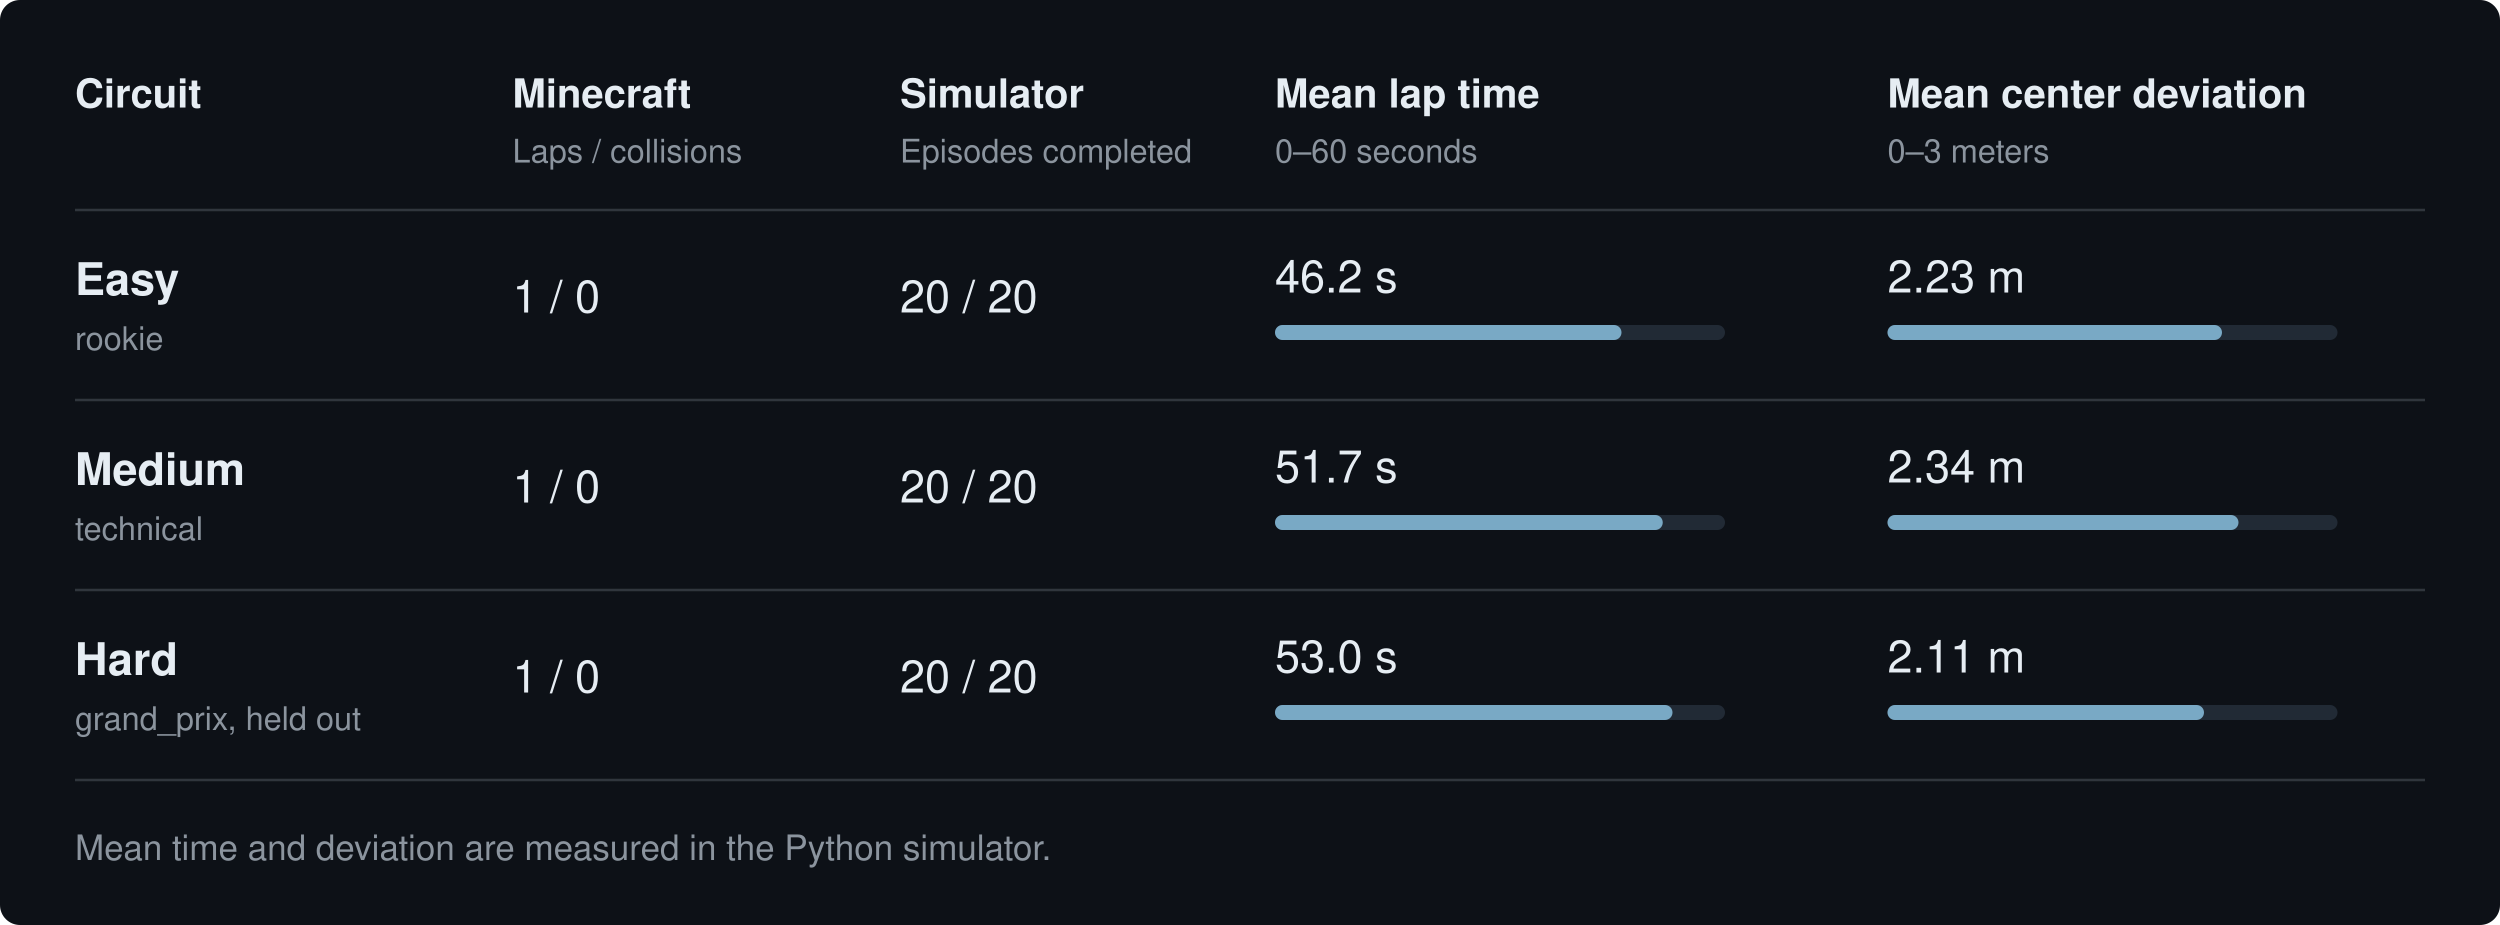
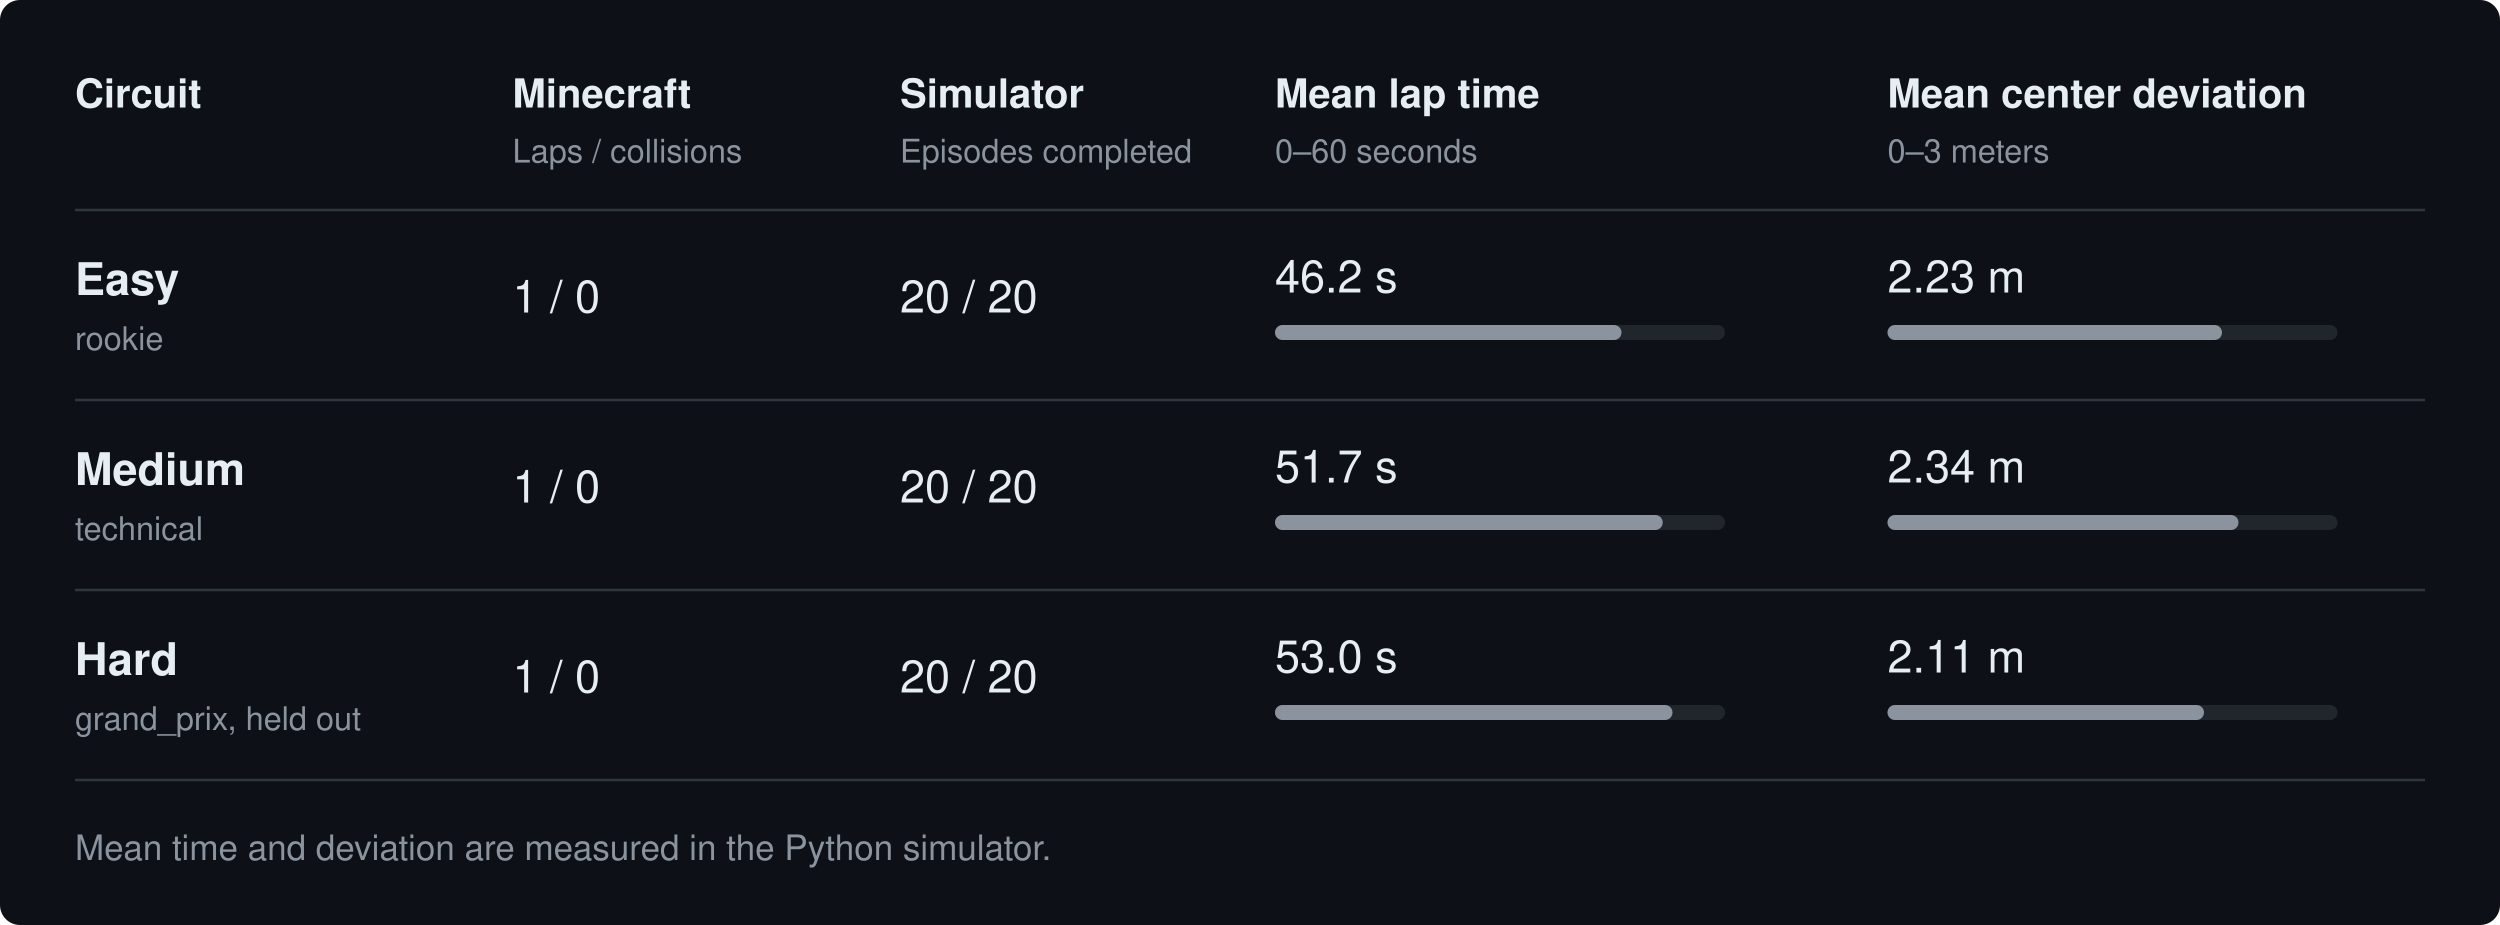
<svg xmlns="http://www.w3.org/2000/svg" width="1000" height="370" viewBox="0 0 1000 370" role="img" aria-labelledby="title desc">
  <rect width="1000" height="370" rx="8" fill="#0d1117" />
  <g font-family="-apple-system,BlinkMacSystemFont,Segoe UI,Helvetica,Arial,sans-serif">
    <g fill="#e6edf3" font-size="16" font-weight="600">
      <text x="30" y="43">Circuit</text>
      <text x="205" y="43">Minecraft</text>
      <text x="360" y="43">Simulator</text>
      <text x="510" y="43">Mean lap time</text>
      <text x="755" y="43">Mean center deviation</text>
    </g>
    <g fill="#8b949e" font-size="13">
      <text x="205" y="65">Laps / collisions</text>
      <text x="360" y="65">Episodes completed</text>
      <text x="510" y="65">0–60 seconds</text>
      <text x="755" y="65">0–3 meters</text>
    </g>
    <g stroke="#30363d" stroke-width="1">
      <path d="M30 84 H970" />
      <path d="M30 160 H970" />
      <path d="M30 236 H970" />
      <path d="M30 312 H970" />
    </g>
    <g fill="#e6edf3" font-size="18" font-weight="600">
      <text x="30" y="118">Easy</text>
      <text x="30" y="194">Medium</text>
      <text x="30" y="270">Hard</text>
    </g>
    <g fill="#8b949e" font-size="13">
      <text x="30" y="140">rookie</text>
      <text x="30" y="216">technical</text>
      <text x="30" y="292">grand_prix, held out</text>
    </g>
    <g fill="#e6edf3" font-size="18">
      <text x="205" y="125">1 / 0</text>
      <text x="205" y="201">1 / 0</text>
      <text x="205" y="277">1 / 0</text>
      <text x="360" y="125">20 / 20</text>
      <text x="360" y="201">20 / 20</text>
      <text x="360" y="277">20 / 20</text>
      <text x="510" y="117">46.2 s</text>
      <text x="510" y="193">51.7 s</text>
      <text x="510" y="269">53.0 s</text>
      <text x="755" y="117">2.23 m</text>
      <text x="755" y="193">2.34 m</text>
      <text x="755" y="269">2.11 m</text>
    </g>
-     <g fill="#212a35">
+     <g fill="#21262d">
      <rect x="510" y="130" width="180" height="6" rx="3" />
      <rect x="510" y="206" width="180" height="6" rx="3" />
      <rect x="510" y="282" width="180" height="6" rx="3" />
      <rect x="755" y="130" width="180" height="6" rx="3" />
      <rect x="755" y="206" width="180" height="6" rx="3" />
      <rect x="755" y="282" width="180" height="6" rx="3" />
    </g>
-     <g fill="#79a9c5">
+     <g fill="#8b949e">
      <rect x="510" y="130" width="138.6" height="6" rx="3" />
      <rect x="510" y="206" width="155.1" height="6" rx="3" />
      <rect x="510" y="282" width="159" height="6" rx="3" />
      <rect x="755" y="130" width="133.8" height="6" rx="3" />
      <rect x="755" y="206" width="140.4" height="6" rx="3" />
      <rect x="755" y="282" width="126.6" height="6" rx="3" />
    </g>
    <text x="30" y="344" fill="#8b949e" font-size="14">Mean time and deviation are measured in the Python simulator.</text>
  </g>
</svg>
